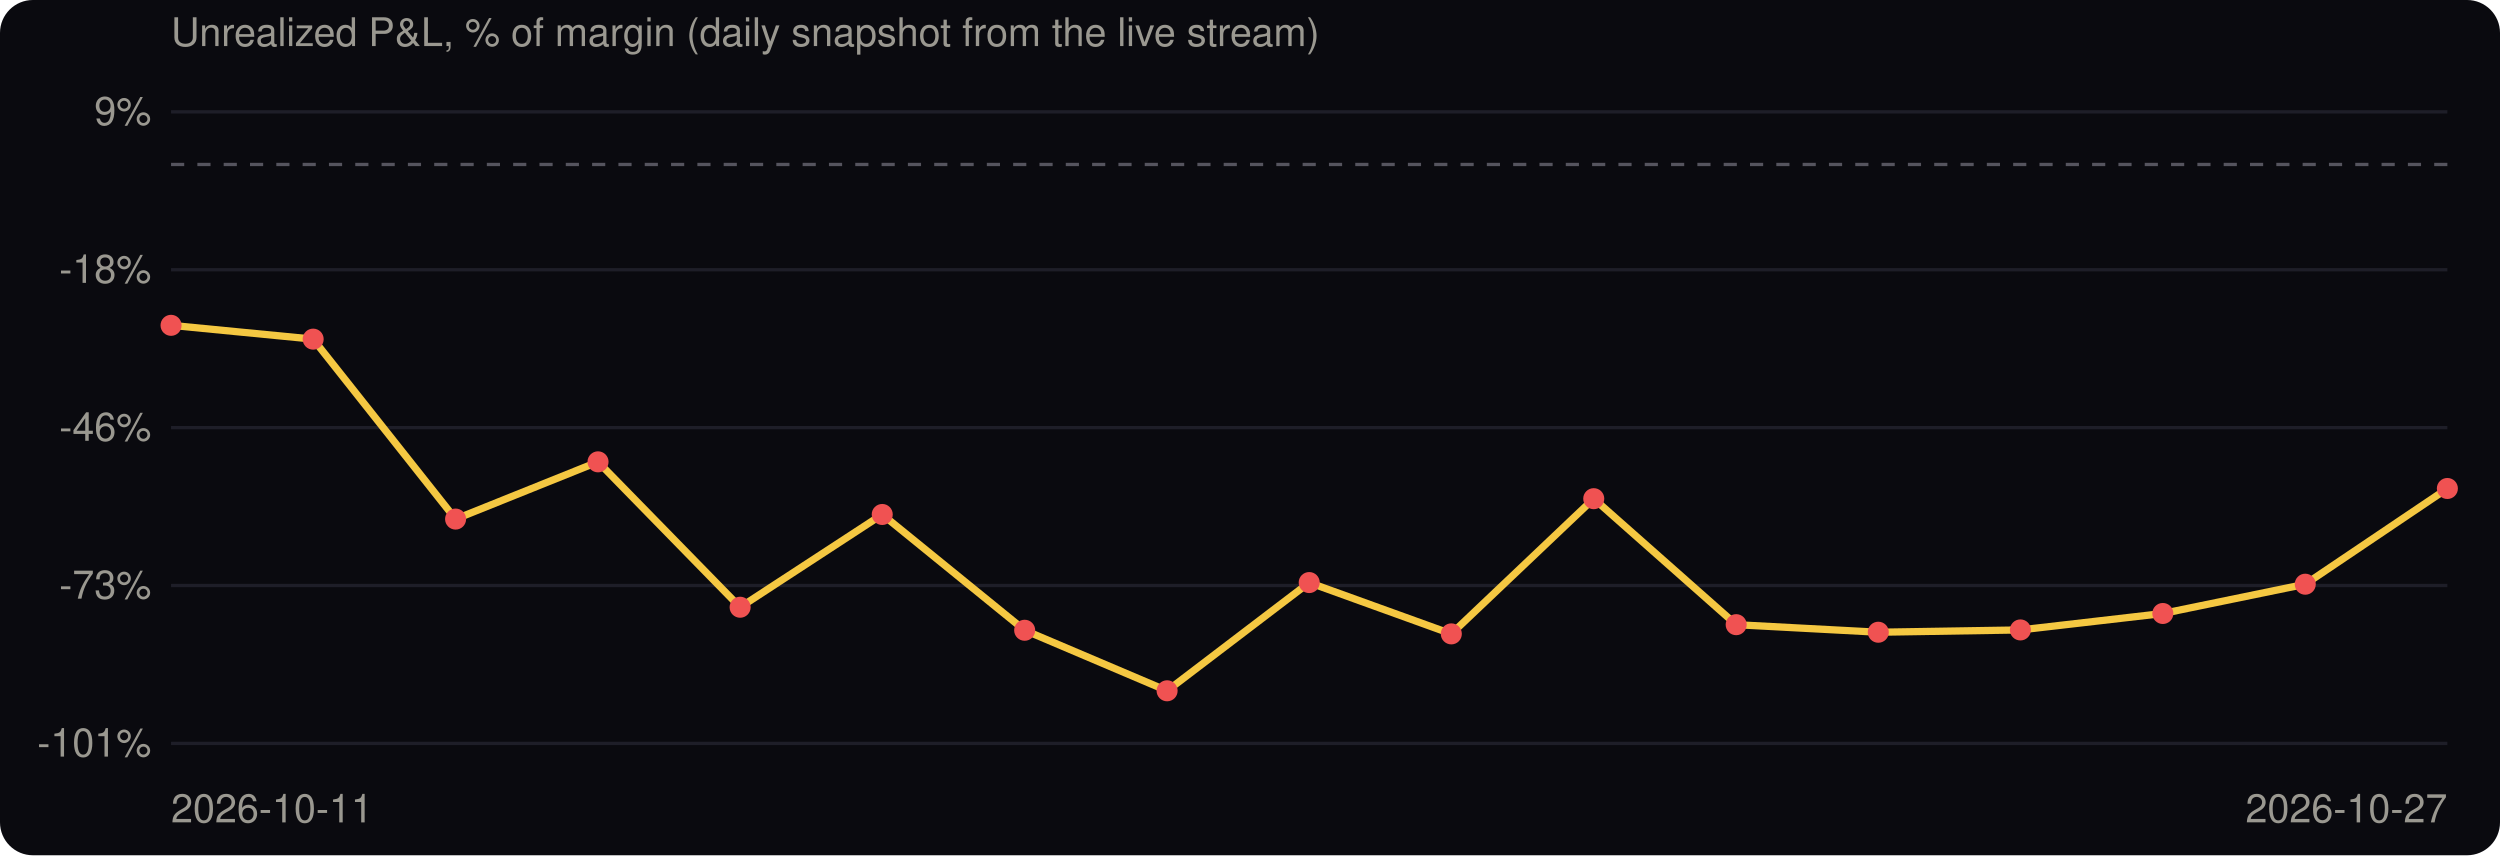
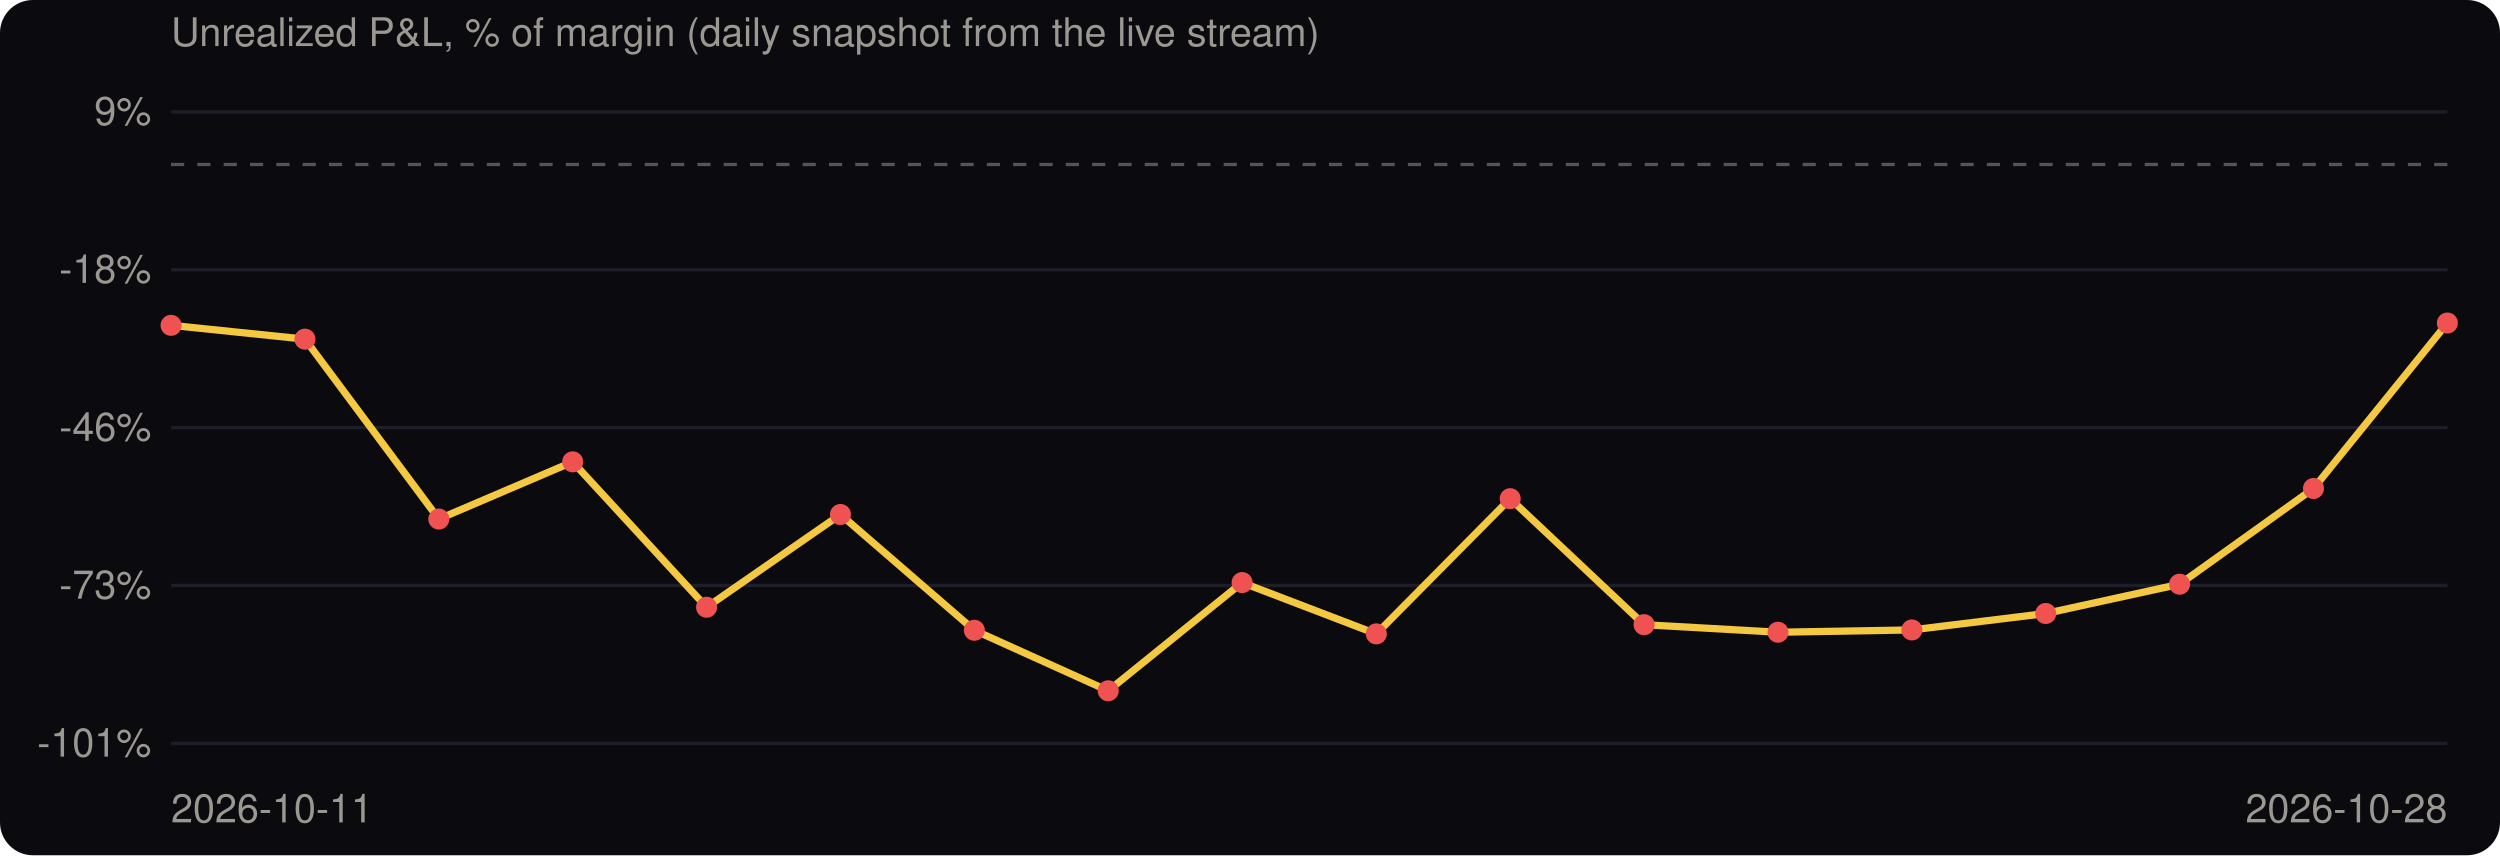
<svg xmlns="http://www.w3.org/2000/svg" viewBox="0 0 760 260" width="760" height="260" font-family="Helvetica, Arial, sans-serif" font-size="12">
  <rect width="760" height="260" rx="10" fill="#0A0A0F" />
  <text x="52" y="14" fill="#9A9890">Unrealized P&amp;L, % of margin (daily snapshot from the live stream)</text>
  <line x1="52" x2="744" y1="226.0" y2="226.0" stroke="#1E1E28" />
  <text x="46" y="230.0" fill="#9A9890" text-anchor="end">-101%</text>
  <line x1="52" x2="744" y1="178.0" y2="178.0" stroke="#1E1E28" />
  <text x="46" y="182.0" fill="#9A9890" text-anchor="end">-73%</text>
  <line x1="52" x2="744" y1="130.0" y2="130.0" stroke="#1E1E28" />
  <text x="46" y="134.0" fill="#9A9890" text-anchor="end">-46%</text>
  <line x1="52" x2="744" y1="82.0" y2="82.0" stroke="#1E1E28" />
  <text x="46" y="86.0" fill="#9A9890" text-anchor="end">-18%</text>
  <line x1="52" x2="744" y1="34.0" y2="34.0" stroke="#1E1E28" />
  <text x="46" y="38.0" fill="#9A9890" text-anchor="end">9%</text>
  <line x1="52" x2="744" y1="50.0" y2="50.0" stroke="#55545E" stroke-dasharray="4 4" />
-   <path d="M52.0,98.9 L95.2,103.1 L138.5,157.8 L181.8,140.4 L225.0,184.6 L268.2,156.4 L311.5,191.6 L354.8,210.0 L398.0,177.1 L441.2,192.7 L484.5,151.6 L527.8,189.9 L571.0,192.2 L614.2,191.5 L657.5,186.5 L700.8,177.6 L744.0,148.5" fill="none" stroke="#F5C842" stroke-width="2.2" />
+   <path d="M52.0,98.9 L92.7,103.1 L133.4,157.8 L174.1,140.4 L214.8,184.6 L255.5,156.4 L296.2,191.6 L336.9,210.0 L377.6,177.1 L418.4,192.7 L459.1,151.6 L499.8,189.9 L540.5,192.2 L581.2,191.5 L621.9,186.5 L662.6,177.6 L703.3,148.5 L744.0,98.2" fill="none" stroke="#F5C842" stroke-width="2.2" />
  <circle cx="52.0" cy="98.9" r="3.2" fill="#f05252" />
-   <circle cx="95.2" cy="103.1" r="3.2" fill="#f05252" />
-   <circle cx="138.5" cy="157.8" r="3.2" fill="#f05252" />
-   <circle cx="181.8" cy="140.4" r="3.2" fill="#f05252" />
-   <circle cx="225.0" cy="184.6" r="3.2" fill="#f05252" />
-   <circle cx="268.2" cy="156.4" r="3.2" fill="#f05252" />
-   <circle cx="311.5" cy="191.6" r="3.2" fill="#f05252" />
-   <circle cx="354.8" cy="210.0" r="3.2" fill="#f05252" />
-   <circle cx="398.0" cy="177.1" r="3.2" fill="#f05252" />
-   <circle cx="441.2" cy="192.7" r="3.2" fill="#f05252" />
-   <circle cx="484.5" cy="151.6" r="3.2" fill="#f05252" />
-   <circle cx="527.8" cy="189.9" r="3.2" fill="#f05252" />
-   <circle cx="571.0" cy="192.2" r="3.2" fill="#f05252" />
-   <circle cx="614.2" cy="191.5" r="3.2" fill="#f05252" />
-   <circle cx="657.5" cy="186.5" r="3.2" fill="#f05252" />
-   <circle cx="700.8" cy="177.6" r="3.2" fill="#f05252" />
-   <circle cx="744.0" cy="148.5" r="3.2" fill="#f05252" />
+   <circle cx="92.7" cy="103.1" r="3.2" fill="#f05252" />
+   <circle cx="133.4" cy="157.8" r="3.2" fill="#f05252" />
+   <circle cx="174.1" cy="140.4" r="3.2" fill="#f05252" />
+   <circle cx="214.8" cy="184.6" r="3.2" fill="#f05252" />
+   <circle cx="255.5" cy="156.4" r="3.2" fill="#f05252" />
+   <circle cx="296.2" cy="191.6" r="3.2" fill="#f05252" />
+   <circle cx="336.9" cy="210.0" r="3.2" fill="#f05252" />
+   <circle cx="377.6" cy="177.1" r="3.2" fill="#f05252" />
+   <circle cx="418.4" cy="192.7" r="3.2" fill="#f05252" />
+   <circle cx="459.1" cy="151.6" r="3.2" fill="#f05252" />
+   <circle cx="499.8" cy="189.9" r="3.2" fill="#f05252" />
+   <circle cx="540.5" cy="192.2" r="3.2" fill="#f05252" />
+   <circle cx="581.2" cy="191.5" r="3.2" fill="#f05252" />
+   <circle cx="621.9" cy="186.5" r="3.2" fill="#f05252" />
+   <circle cx="662.6" cy="177.6" r="3.2" fill="#f05252" />
+   <circle cx="703.3" cy="148.5" r="3.2" fill="#f05252" />
+   <circle cx="744.0" cy="98.2" r="3.2" fill="#f05252" />
  <text x="52" y="250" fill="#9A9890">2026-10-11</text>
-   <text x="744" y="250" fill="#9A9890" text-anchor="end">2026-10-27</text>
+   <text x="744" y="250" fill="#9A9890" text-anchor="end">2026-10-28</text>
</svg>
